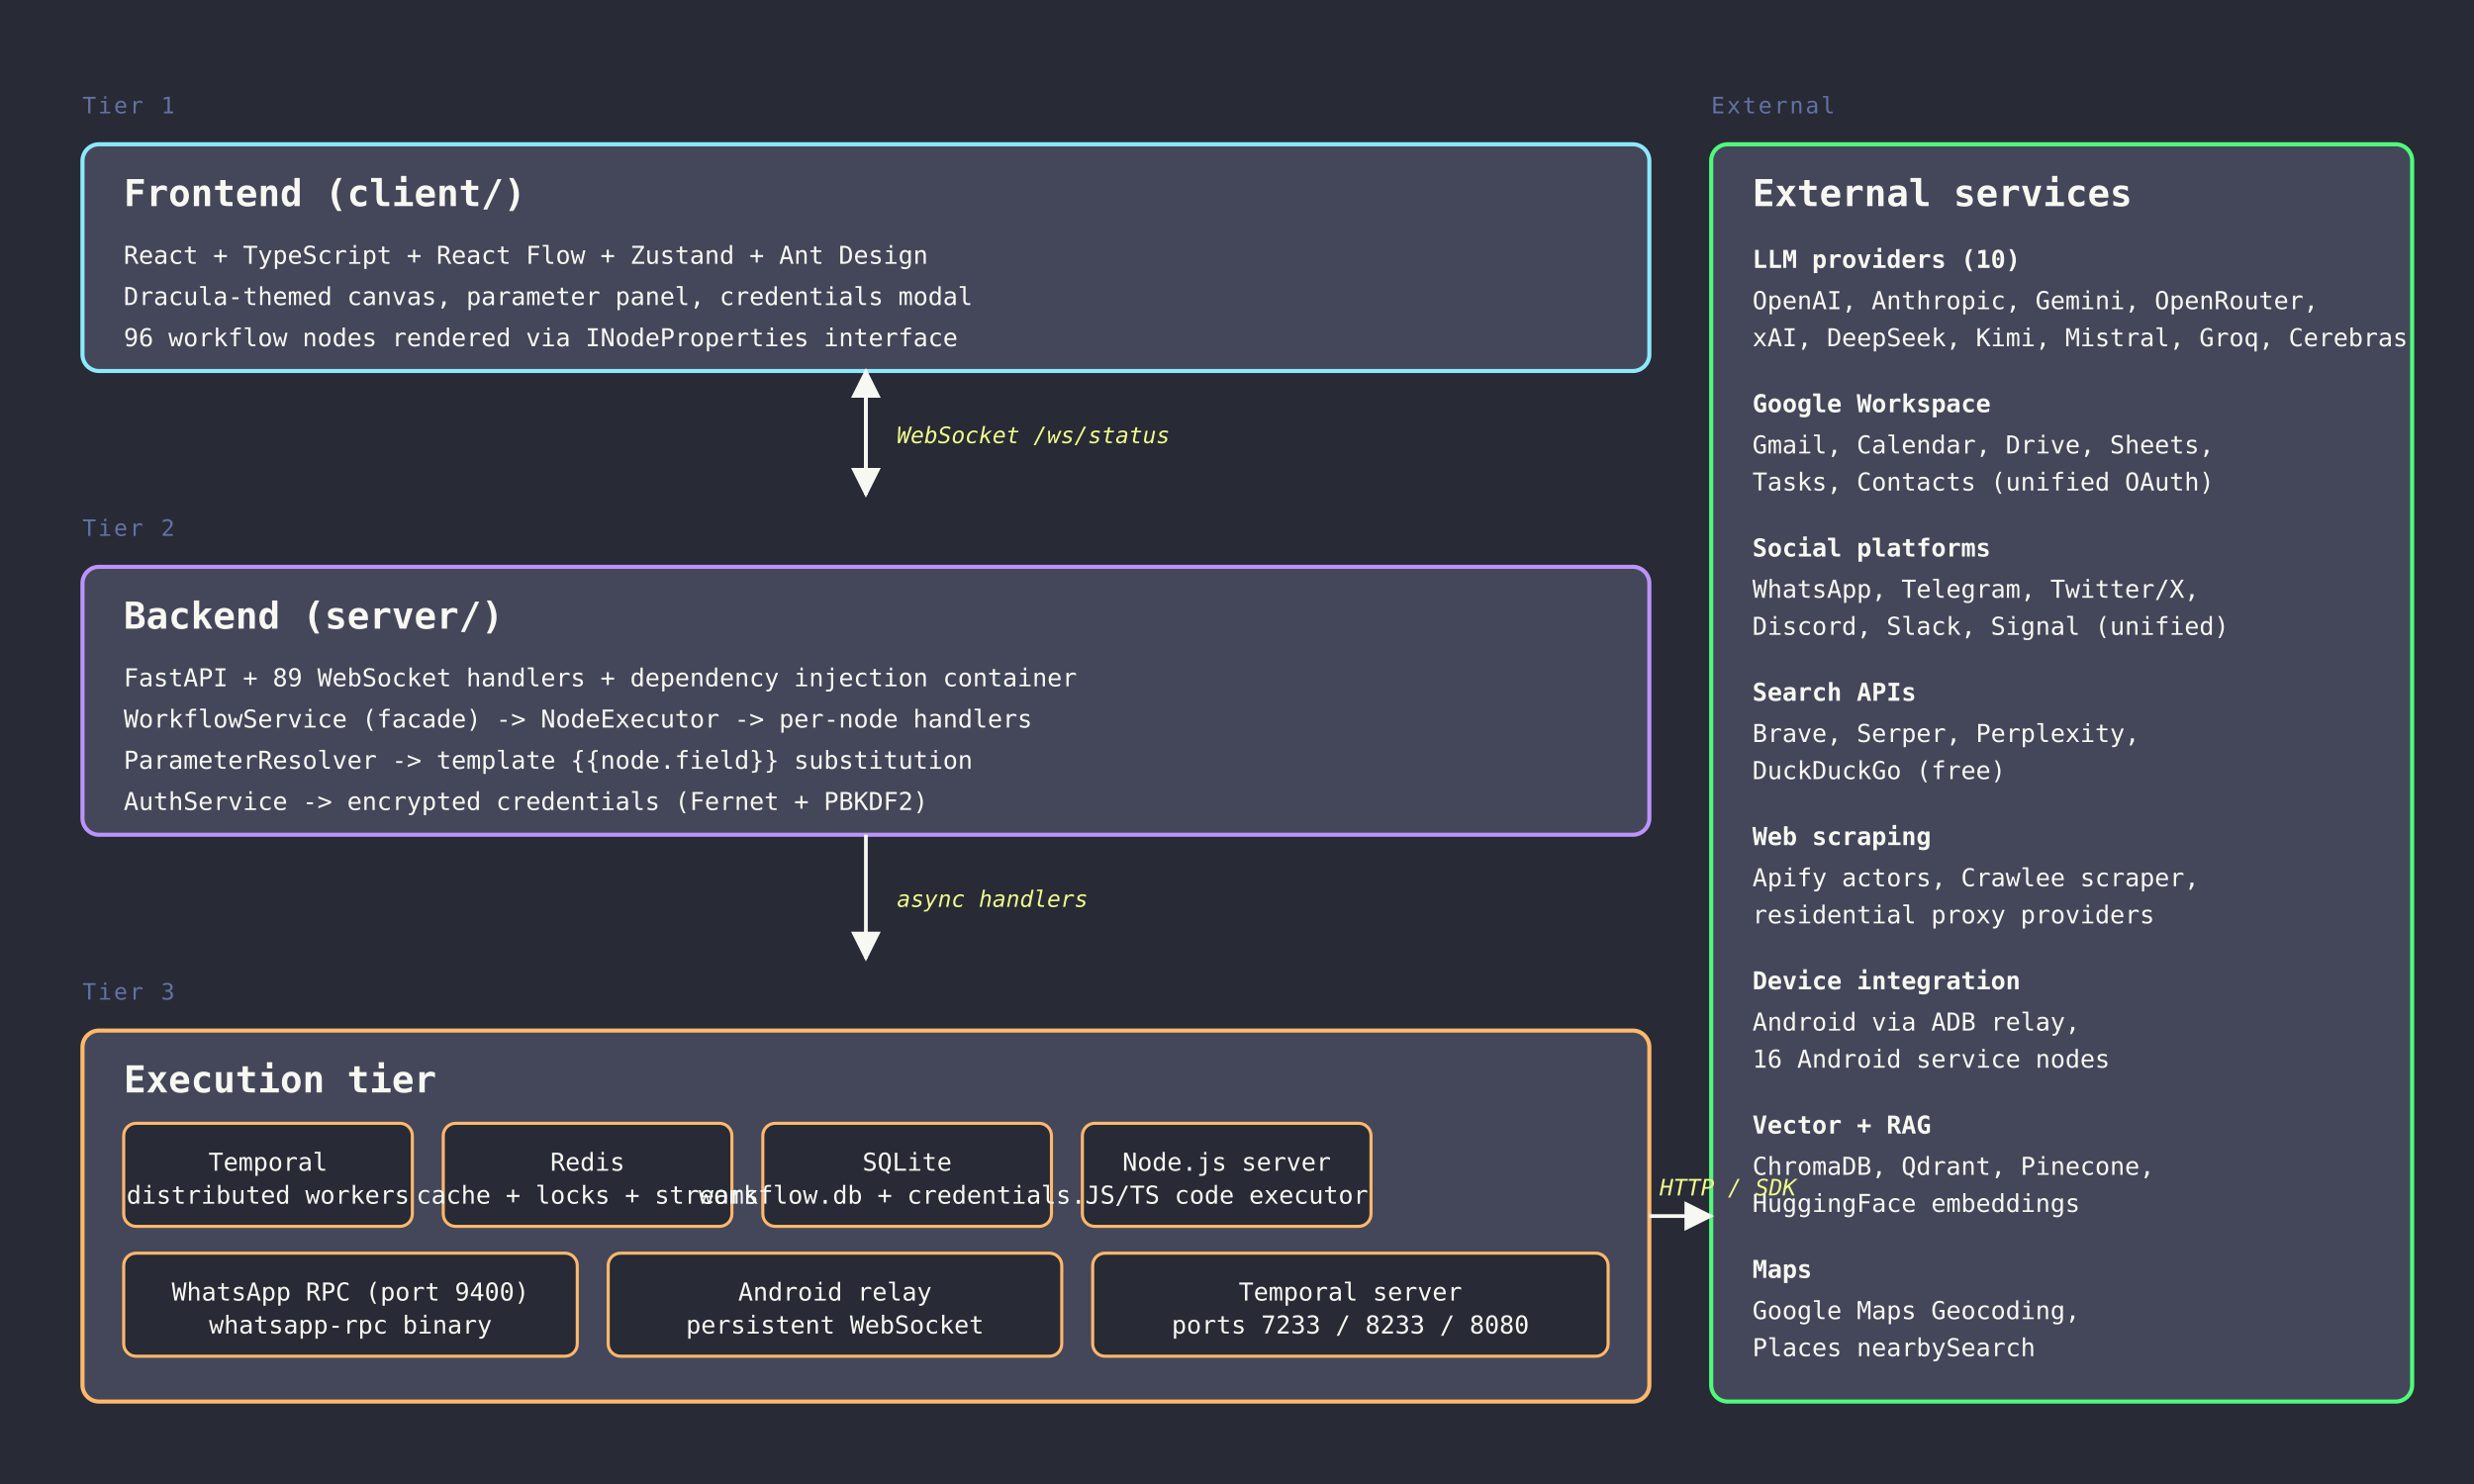
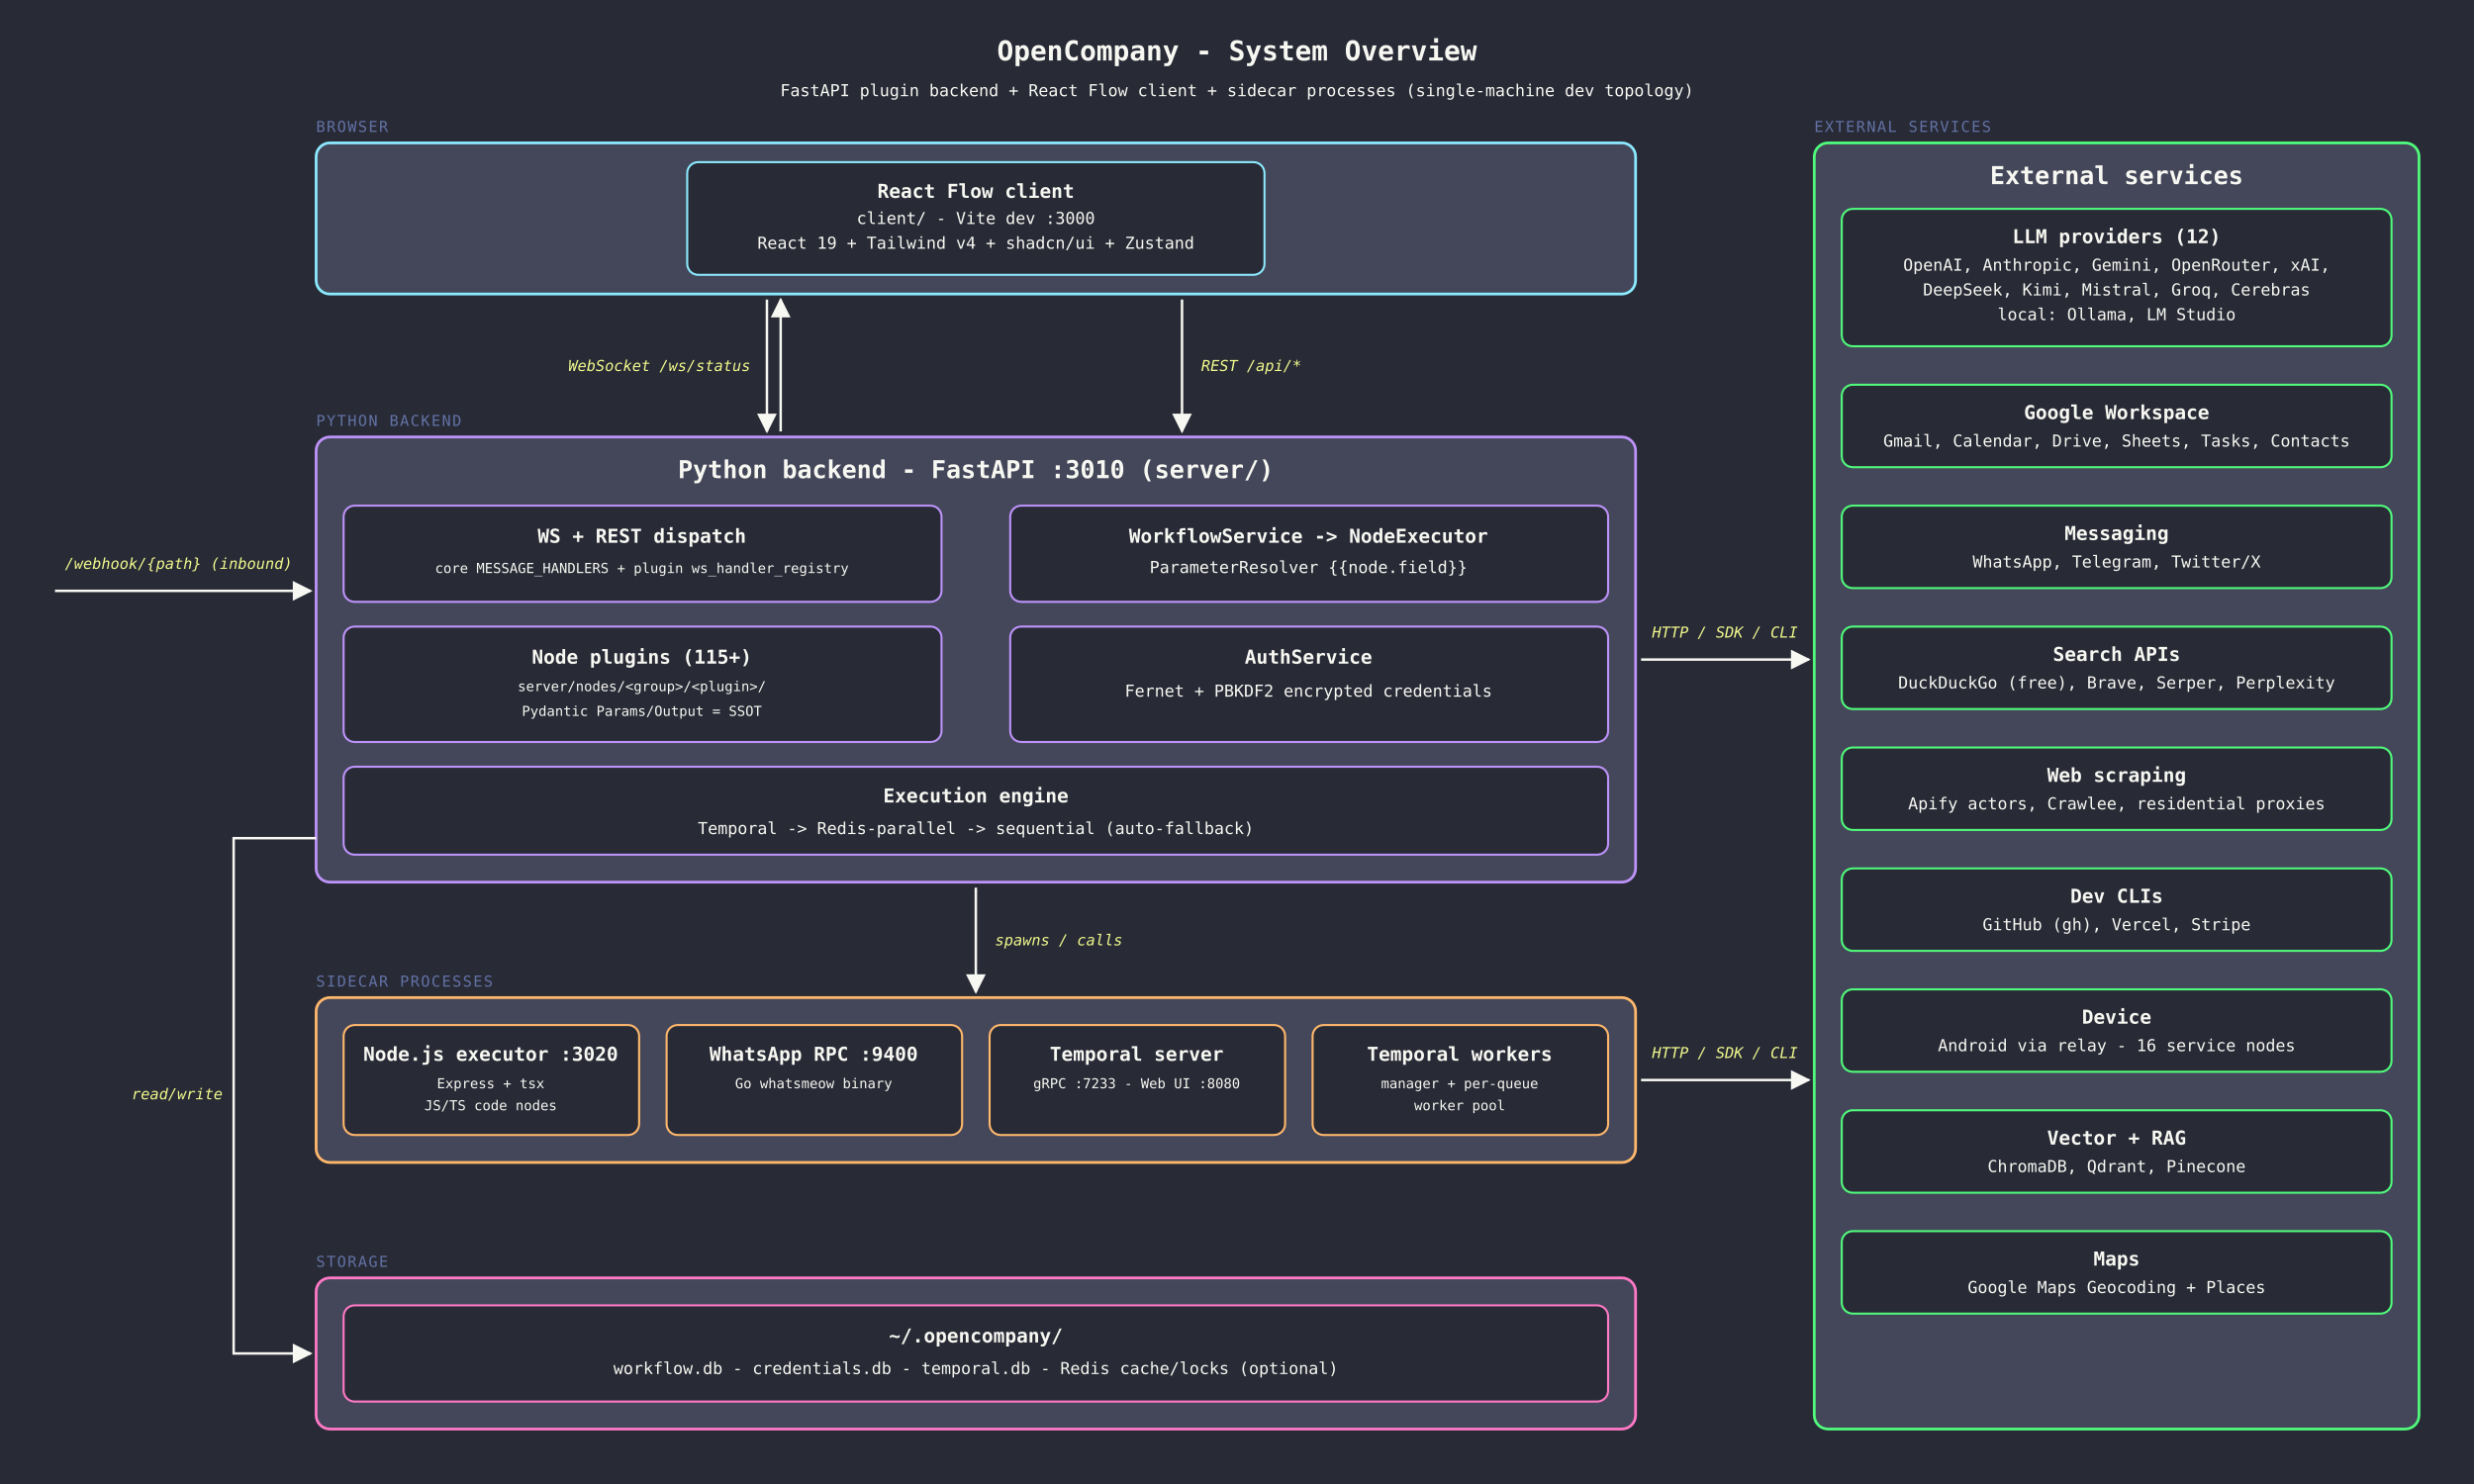
- <svg xmlns="http://www.w3.org/2000/svg" viewBox="0 0 1200 720" width="100%" preserveAspectRatio="xMidYMid meet" font-family="ui-monospace, 'SFMono-Regular', Menlo, Consolas, monospace">
+ <svg xmlns="http://www.w3.org/2000/svg" viewBox="0 0 1800 1080" width="100%" preserveAspectRatio="xMidYMid meet" font-family="ui-monospace, 'SFMono-Regular', Menlo, Consolas, monospace">
  <defs>
    <marker id="arrow" viewBox="0 0 10 10" refX="9" refY="5" markerWidth="8" markerHeight="8" orient="auto-start-reverse">
      <path d="M0,0 L10,5 L0,10 z" fill="#f8f8f2" />
    </marker>
    <style>
      .bg { fill: #282a36; }
      .panel { fill: #44475a; stroke-width: 2; }
-       .panel-frontend { stroke: #8be9fd; }
-       .panel-backend { stroke: #bd93f9; }
-       .panel-exec { stroke: #ffb86c; }
-       .panel-ext { stroke: #50fa7b; }
-       .title { fill: #f8f8f2; font-size: 18px; font-weight: 700; }
+       .p-cyan { stroke: #8be9fd; } .p-purple { stroke: #bd93f9; } .p-orange { stroke: #ffb86c; } .p-green { stroke: #50fa7b; } .p-pink { stroke: #ff79c6; }
+       .title { fill: #f8f8f2; font-size: 20px; font-weight: 700; }
+       .h1 { fill: #f8f8f2; font-size: 18px; font-weight: 700; }
+       .h2 { fill: #f8f8f2; font-size: 14px; font-weight: 700; }
      .sub { fill: #f8f8f2; font-size: 12px; }
+       .small { fill: #f8f8f2; font-size: 10px; }
      .label { fill: #f1fa8c; font-size: 11px; font-style: italic; }
      .conn { stroke: #f8f8f2; stroke-width: 1.8; fill: none; }
-       .small-box { fill: #282a36; stroke-width: 1.5; }
-       .small-exec { stroke: #ffb86c; }
-       .small-ext { stroke: #50fa7b; }
+       .conn-dot { stroke: #6272a4; stroke-width: 1.5; fill: none; stroke-dasharray: 4 4; }
+       .box { fill: #282a36; stroke-width: 1.5; }
      .tier-label { fill: #6272a4; font-size: 11px; text-transform: uppercase; letter-spacing: 1px; }
+       .accent-cyan { fill: #8be9fd; } .accent-purple { fill: #bd93f9; } .accent-green { fill: #50fa7b; } .accent-orange { fill: #ffb86c; } .accent-pink { fill: #ff79c6; }
    </style>
  </defs>
-   <rect class="bg" width="1200" height="720" />
-   <text x="40" y="55" class="tier-label">Tier 1</text>
-   <rect class="panel panel-frontend" x="40" y="70" width="760" height="110" rx="8" />
-   <text x="60" y="100" class="title">Frontend (client/)</text>
-   <text x="60" y="128" class="sub">React + TypeScript + React Flow + Zustand + Ant Design</text>
-   <text x="60" y="148" class="sub">Dracula-themed canvas, parameter panel, credentials modal</text>
-   <text x="60" y="168" class="sub">96 workflow nodes rendered via INodeProperties interface</text>
-   <path class="conn" d="M 420 180 L 420 240" marker-end="url(#arrow)" />
-   <path class="conn" d="M 420 240 L 420 180" marker-end="url(#arrow)" />
-   <text x="435" y="215" class="label">WebSocket /ws/status</text>
-   <text x="40" y="260" class="tier-label">Tier 2</text>
-   <rect class="panel panel-backend" x="40" y="275" width="760" height="130" rx="8" />
-   <text x="60" y="305" class="title">Backend (server/)</text>
-   <text x="60" y="333" class="sub">FastAPI + 89 WebSocket handlers + dependency injection container</text>
-   <text x="60" y="353" class="sub">WorkflowService (facade) -&gt; NodeExecutor -&gt; per-node handlers</text>
-   <text x="60" y="373" class="sub">ParameterResolver -&gt; template {{node.field}} substitution</text>
-   <text x="60" y="393" class="sub">AuthService -&gt; encrypted credentials (Fernet + PBKDF2)</text>
-   <path class="conn" d="M 420 405 L 420 465" marker-end="url(#arrow)" />
-   <text x="435" y="440" class="label">async handlers</text>
-   <text x="40" y="485" class="tier-label">Tier 3</text>
-   <rect class="panel panel-exec" x="40" y="500" width="760" height="180" rx="8" />
-   <text x="60" y="530" class="title">Execution tier</text>
-   <rect class="small-box small-exec" x="60" y="545" width="140" height="50" rx="6" />
-   <text x="130" y="568" class="sub" text-anchor="middle">Temporal</text>
-   <text x="130" y="584" class="sub" text-anchor="middle" font-size="10">distributed workers</text>
-   <rect class="small-box small-exec" x="215" y="545" width="140" height="50" rx="6" />
-   <text x="285" y="568" class="sub" text-anchor="middle">Redis</text>
-   <text x="285" y="584" class="sub" text-anchor="middle" font-size="10">cache + locks + streams</text>
-   <rect class="small-box small-exec" x="370" y="545" width="140" height="50" rx="6" />
-   <text x="440" y="568" class="sub" text-anchor="middle">SQLite</text>
-   <text x="440" y="584" class="sub" text-anchor="middle" font-size="10">workflow.db + credentials.db</text>
-   <rect class="small-box small-exec" x="525" y="545" width="140" height="50" rx="6" />
-   <text x="595" y="568" class="sub" text-anchor="middle">Node.js server</text>
-   <text x="595" y="584" class="sub" text-anchor="middle" font-size="10">JS/TS code executor</text>
-   <rect class="small-box small-exec" x="60" y="608" width="220" height="50" rx="6" />
-   <text x="170" y="631" class="sub" text-anchor="middle">WhatsApp RPC (port 9400)</text>
-   <text x="170" y="647" class="sub" text-anchor="middle" font-size="10">whatsapp-rpc binary</text>
-   <rect class="small-box small-exec" x="295" y="608" width="220" height="50" rx="6" />
-   <text x="405" y="631" class="sub" text-anchor="middle">Android relay</text>
-   <text x="405" y="647" class="sub" text-anchor="middle" font-size="10">persistent WebSocket</text>
-   <rect class="small-box small-exec" x="530" y="608" width="250" height="50" rx="6" />
-   <text x="655" y="631" class="sub" text-anchor="middle">Temporal server</text>
-   <text x="655" y="647" class="sub" text-anchor="middle" font-size="10">ports 7233 / 8233 / 8080</text>
-   <text x="830" y="55" class="tier-label">External</text>
-   <rect class="panel panel-ext" x="830" y="70" width="340" height="610" rx="8" />
-   <text x="850" y="100" class="title">External services</text>
-   <text x="850" y="130" class="sub" font-weight="700" fill="#8be9fd">LLM providers (10)</text>
-   <text x="850" y="150" class="sub">OpenAI, Anthropic, Gemini, OpenRouter,</text>
-   <text x="850" y="168" class="sub">xAI, DeepSeek, Kimi, Mistral, Groq, Cerebras</text>
-   <text x="850" y="200" class="sub" font-weight="700" fill="#8be9fd">Google Workspace</text>
-   <text x="850" y="220" class="sub">Gmail, Calendar, Drive, Sheets,</text>
-   <text x="850" y="238" class="sub">Tasks, Contacts (unified OAuth)</text>
-   <text x="850" y="270" class="sub" font-weight="700" fill="#8be9fd">Social platforms</text>
-   <text x="850" y="290" class="sub">WhatsApp, Telegram, Twitter/X,</text>
-   <text x="850" y="308" class="sub">Discord, Slack, Signal (unified)</text>
-   <text x="850" y="340" class="sub" font-weight="700" fill="#8be9fd">Search APIs</text>
-   <text x="850" y="360" class="sub">Brave, Serper, Perplexity,</text>
-   <text x="850" y="378" class="sub">DuckDuckGo (free)</text>
-   <text x="850" y="410" class="sub" font-weight="700" fill="#8be9fd">Web scraping</text>
-   <text x="850" y="430" class="sub">Apify actors, Crawlee scraper,</text>
-   <text x="850" y="448" class="sub">residential proxy providers</text>
-   <text x="850" y="480" class="sub" font-weight="700" fill="#8be9fd">Device integration</text>
-   <text x="850" y="500" class="sub">Android via ADB relay,</text>
-   <text x="850" y="518" class="sub">16 Android service nodes</text>
-   <text x="850" y="550" class="sub" font-weight="700" fill="#8be9fd">Vector + RAG</text>
-   <text x="850" y="570" class="sub">ChromaDB, Qdrant, Pinecone,</text>
-   <text x="850" y="588" class="sub">HuggingFace embeddings</text>
-   <text x="850" y="620" class="sub" font-weight="700" fill="#8be9fd">Maps</text>
-   <text x="850" y="640" class="sub">Google Maps Geocoding,</text>
-   <text x="850" y="658" class="sub">Places nearbySearch</text>
-   <path class="conn" d="M 800 590 L 830 590" marker-end="url(#arrow)" />
-   <text x="805" y="580" class="label">HTTP / SDK</text>
+   <rect class="bg" width="1800" height="1080" />
+   <text class="title" x="900" y="44" text-anchor="middle">OpenCompany - System Overview</text>
+   <text class="sub" x="900" y="70" text-anchor="middle">FastAPI plugin backend + React Flow client + sidecar processes (single-machine dev topology)</text>
+   <text class="tier-label" x="230" y="96">BROWSER</text>
+   <rect class="panel p-cyan" x="230" y="104" width="960" height="110" rx="10" />
+   <rect class="box p-cyan" x="500" y="118" width="420" height="82" rx="8" />
+   <text class="h2" x="710" y="144" text-anchor="middle">React Flow client</text>
+   <text class="sub" x="710" y="163" text-anchor="middle">client/ - Vite dev :3000</text>
+   <text class="sub" x="710" y="181" text-anchor="middle">React 19 + Tailwind v4 + shadcn/ui + Zustand</text>
+   <path class="conn" d="M 558 218 L 558 314" marker-end="url(#arrow)" />
+   <path class="conn" d="M 568 314 L 568 218" marker-end="url(#arrow)" />
+   <text class="label" x="546" y="270" text-anchor="end">WebSocket /ws/status</text>
+   <path class="conn" d="M 860 218 L 860 314" marker-end="url(#arrow)" />
+   <text class="label" x="874" y="270">REST /api/*</text>
+   <path class="conn" d="M 40 430 L 226 430" marker-end="url(#arrow)" />
+   <text class="label" x="130" y="414" text-anchor="middle">/webhook/{path} (inbound)</text>
+   <text class="tier-label" x="230" y="310">PYTHON BACKEND</text>
+   <rect class="panel p-purple" x="230" y="318" width="960" height="324" rx="10" />
+   <text class="h1" x="710" y="348" text-anchor="middle">Python backend - FastAPI :3010 (server/)</text>
+   <rect class="box p-purple" x="250" y="368" width="435" height="70" rx="8" />
+   <text class="h2" x="467" y="395" text-anchor="middle">WS + REST dispatch</text>
+   <text class="small" x="467" y="417" text-anchor="middle">core MESSAGE_HANDLERS + plugin ws_handler_registry</text>
+   <rect class="box p-purple" x="735" y="368" width="435" height="70" rx="8" />
+   <text class="h2" x="952" y="395" text-anchor="middle">WorkflowService -&gt; NodeExecutor</text>
+   <text class="sub" x="952" y="417" text-anchor="middle">ParameterResolver {{node.field}}</text>
+   <rect class="box p-purple" x="250" y="456" width="435" height="84" rx="8" />
+   <text class="h2" x="467" y="483" text-anchor="middle">Node plugins (115+)</text>
+   <text class="small" x="467" y="503" text-anchor="middle">server/nodes/&lt;group&gt;/&lt;plugin&gt;/</text>
+   <text class="small" x="467" y="521" text-anchor="middle">Pydantic Params/Output = SSOT</text>
+   <rect class="box p-purple" x="735" y="456" width="435" height="84" rx="8" />
+   <text class="h2" x="952" y="483" text-anchor="middle">AuthService</text>
+   <text class="sub" x="952" y="507" text-anchor="middle">Fernet + PBKDF2 encrypted credentials</text>
+   <rect class="box p-purple" x="250" y="558" width="920" height="64" rx="8" />
+   <text class="h2" x="710" y="584" text-anchor="middle">Execution engine</text>
+   <text class="sub" x="710" y="607" text-anchor="middle">Temporal -&gt; Redis-parallel -&gt; sequential (auto-fallback)</text>
+   <path class="conn" d="M 710 646 L 710 722" marker-end="url(#arrow)" />
+   <text class="label" x="724" y="688">spawns / calls</text>
+   <text class="tier-label" x="230" y="718">SIDECAR PROCESSES</text>
+   <rect class="panel p-orange" x="230" y="726" width="960" height="120" rx="10" />
+   <rect class="box p-orange" x="250" y="746" width="215" height="80" rx="8" />
+   <text class="h2" x="357" y="772" text-anchor="middle">Node.js executor :3020</text>
+   <text class="small" x="357" y="792" text-anchor="middle">Express + tsx</text>
+   <text class="small" x="357" y="808" text-anchor="middle">JS/TS code nodes</text>
+   <rect class="box p-orange" x="485" y="746" width="215" height="80" rx="8" />
+   <text class="h2" x="592" y="772" text-anchor="middle">WhatsApp RPC :9400</text>
+   <text class="small" x="592" y="792" text-anchor="middle">Go whatsmeow binary</text>
+   <rect class="box p-orange" x="720" y="746" width="215" height="80" rx="8" />
+   <text class="h2" x="827" y="772" text-anchor="middle">Temporal server</text>
+   <text class="small" x="827" y="792" text-anchor="middle">gRPC :7233 - Web UI :8080</text>
+   <rect class="box p-orange" x="955" y="746" width="215" height="80" rx="8" />
+   <text class="h2" x="1062" y="772" text-anchor="middle">Temporal workers</text>
+   <text class="small" x="1062" y="792" text-anchor="middle">manager + per-queue</text>
+   <text class="small" x="1062" y="808" text-anchor="middle">worker pool</text>
+   <path class="conn" d="M 230 610 L 170 610 L 170 985 L 226 985" marker-end="url(#arrow)" />
+   <text class="label" x="162" y="800" text-anchor="end">read/write</text>
+   <text class="tier-label" x="230" y="922">STORAGE</text>
+   <rect class="panel p-pink" x="230" y="930" width="960" height="110" rx="10" />
+   <rect class="box p-pink" x="250" y="950" width="920" height="70" rx="8" />
+   <text class="h2" x="710" y="977" text-anchor="middle">~/.opencompany/</text>
+   <text class="sub" x="710" y="1000" text-anchor="middle">workflow.db - credentials.db - temporal.db - Redis cache/locks (optional)</text>
+   <path class="conn" d="M 1194 480 L 1316 480" marker-end="url(#arrow)" />
+   <text class="label" x="1255" y="464" text-anchor="middle">HTTP / SDK / CLI</text>
+   <path class="conn" d="M 1194 786 L 1316 786" marker-end="url(#arrow)" />
+   <text class="label" x="1255" y="770" text-anchor="middle">HTTP / SDK / CLI</text>
+   <text class="tier-label" x="1320" y="96">EXTERNAL SERVICES</text>
+   <rect class="panel p-green" x="1320" y="104" width="440" height="936" rx="10" />
+   <text class="h1" x="1540" y="134" text-anchor="middle">External services</text>
+   <rect class="box p-green" x="1340" y="152" width="400" height="100" rx="8" />
+   <text class="h2" x="1540" y="177" text-anchor="middle">LLM providers (12)</text>
+   <text class="sub" x="1540" y="197" text-anchor="middle">OpenAI, Anthropic, Gemini, OpenRouter, xAI,</text>
+   <text class="sub" x="1540" y="215" text-anchor="middle">DeepSeek, Kimi, Mistral, Groq, Cerebras</text>
+   <text class="sub" x="1540" y="233" text-anchor="middle">local: Ollama, LM Studio</text>
+   <rect class="box p-green" x="1340" y="280" width="400" height="60" rx="8" />
+   <text class="h2" x="1540" y="305" text-anchor="middle">Google Workspace</text>
+   <text class="sub" x="1540" y="325" text-anchor="middle">Gmail, Calendar, Drive, Sheets, Tasks, Contacts</text>
+   <rect class="box p-green" x="1340" y="368" width="400" height="60" rx="8" />
+   <text class="h2" x="1540" y="393" text-anchor="middle">Messaging</text>
+   <text class="sub" x="1540" y="413" text-anchor="middle">WhatsApp, Telegram, Twitter/X</text>
+   <rect class="box p-green" x="1340" y="456" width="400" height="60" rx="8" />
+   <text class="h2" x="1540" y="481" text-anchor="middle">Search APIs</text>
+   <text class="sub" x="1540" y="501" text-anchor="middle">DuckDuckGo (free), Brave, Serper, Perplexity</text>
+   <rect class="box p-green" x="1340" y="544" width="400" height="60" rx="8" />
+   <text class="h2" x="1540" y="569" text-anchor="middle">Web scraping</text>
+   <text class="sub" x="1540" y="589" text-anchor="middle">Apify actors, Crawlee, residential proxies</text>
+   <rect class="box p-green" x="1340" y="632" width="400" height="60" rx="8" />
+   <text class="h2" x="1540" y="657" text-anchor="middle">Dev CLIs</text>
+   <text class="sub" x="1540" y="677" text-anchor="middle">GitHub (gh), Vercel, Stripe</text>
+   <rect class="box p-green" x="1340" y="720" width="400" height="60" rx="8" />
+   <text class="h2" x="1540" y="745" text-anchor="middle">Device</text>
+   <text class="sub" x="1540" y="765" text-anchor="middle">Android via relay - 16 service nodes</text>
+   <rect class="box p-green" x="1340" y="808" width="400" height="60" rx="8" />
+   <text class="h2" x="1540" y="833" text-anchor="middle">Vector + RAG</text>
+   <text class="sub" x="1540" y="853" text-anchor="middle">ChromaDB, Qdrant, Pinecone</text>
+   <rect class="box p-green" x="1340" y="896" width="400" height="60" rx="8" />
+   <text class="h2" x="1540" y="921" text-anchor="middle">Maps</text>
+   <text class="sub" x="1540" y="941" text-anchor="middle">Google Maps Geocoding + Places</text>
</svg>
